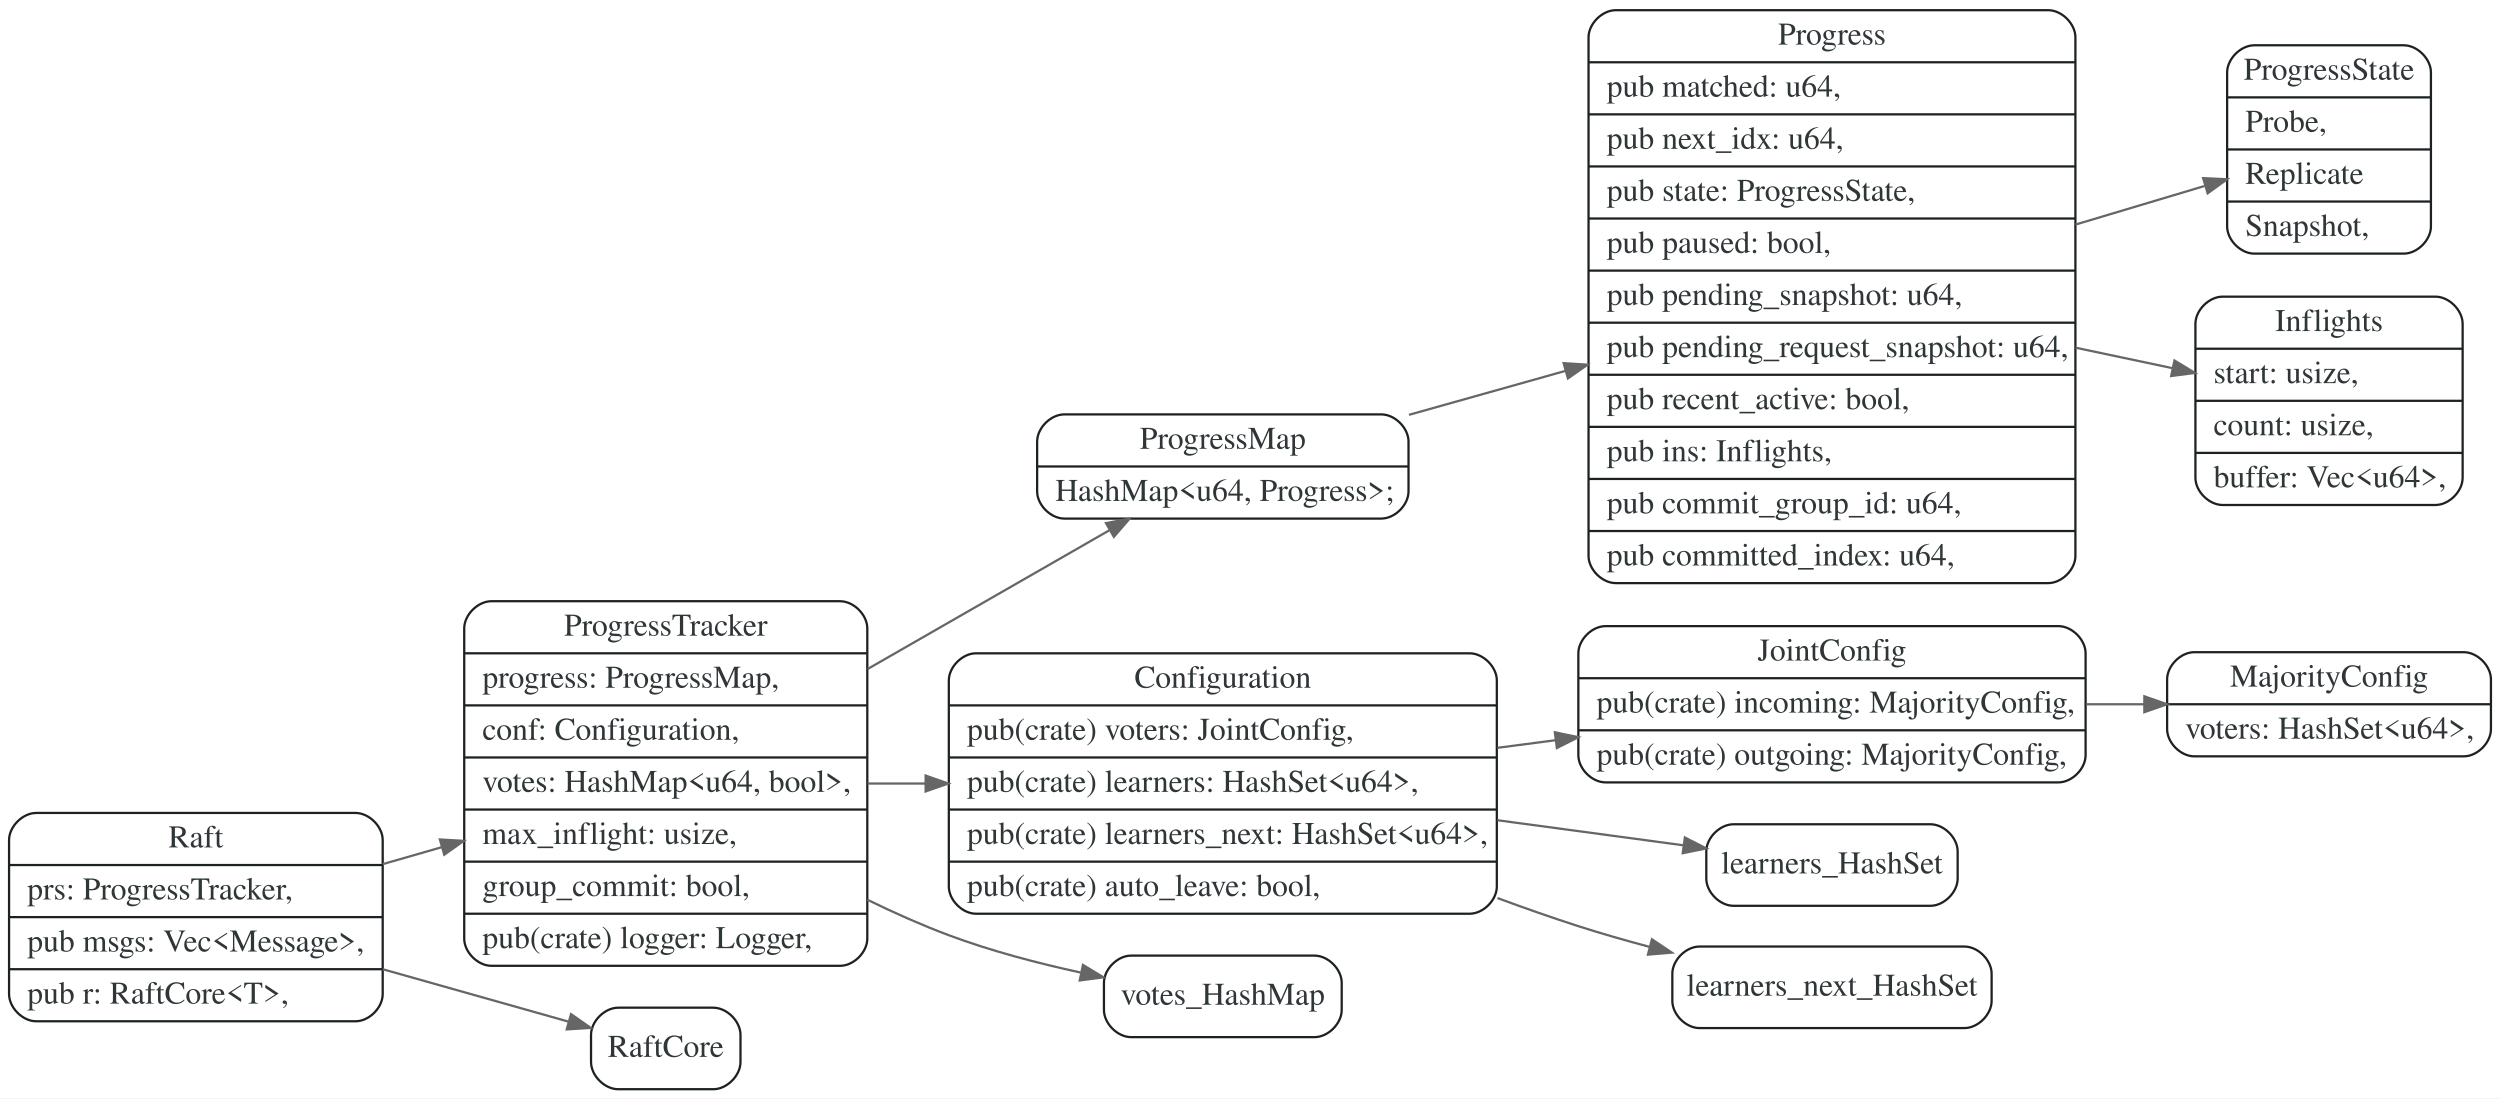
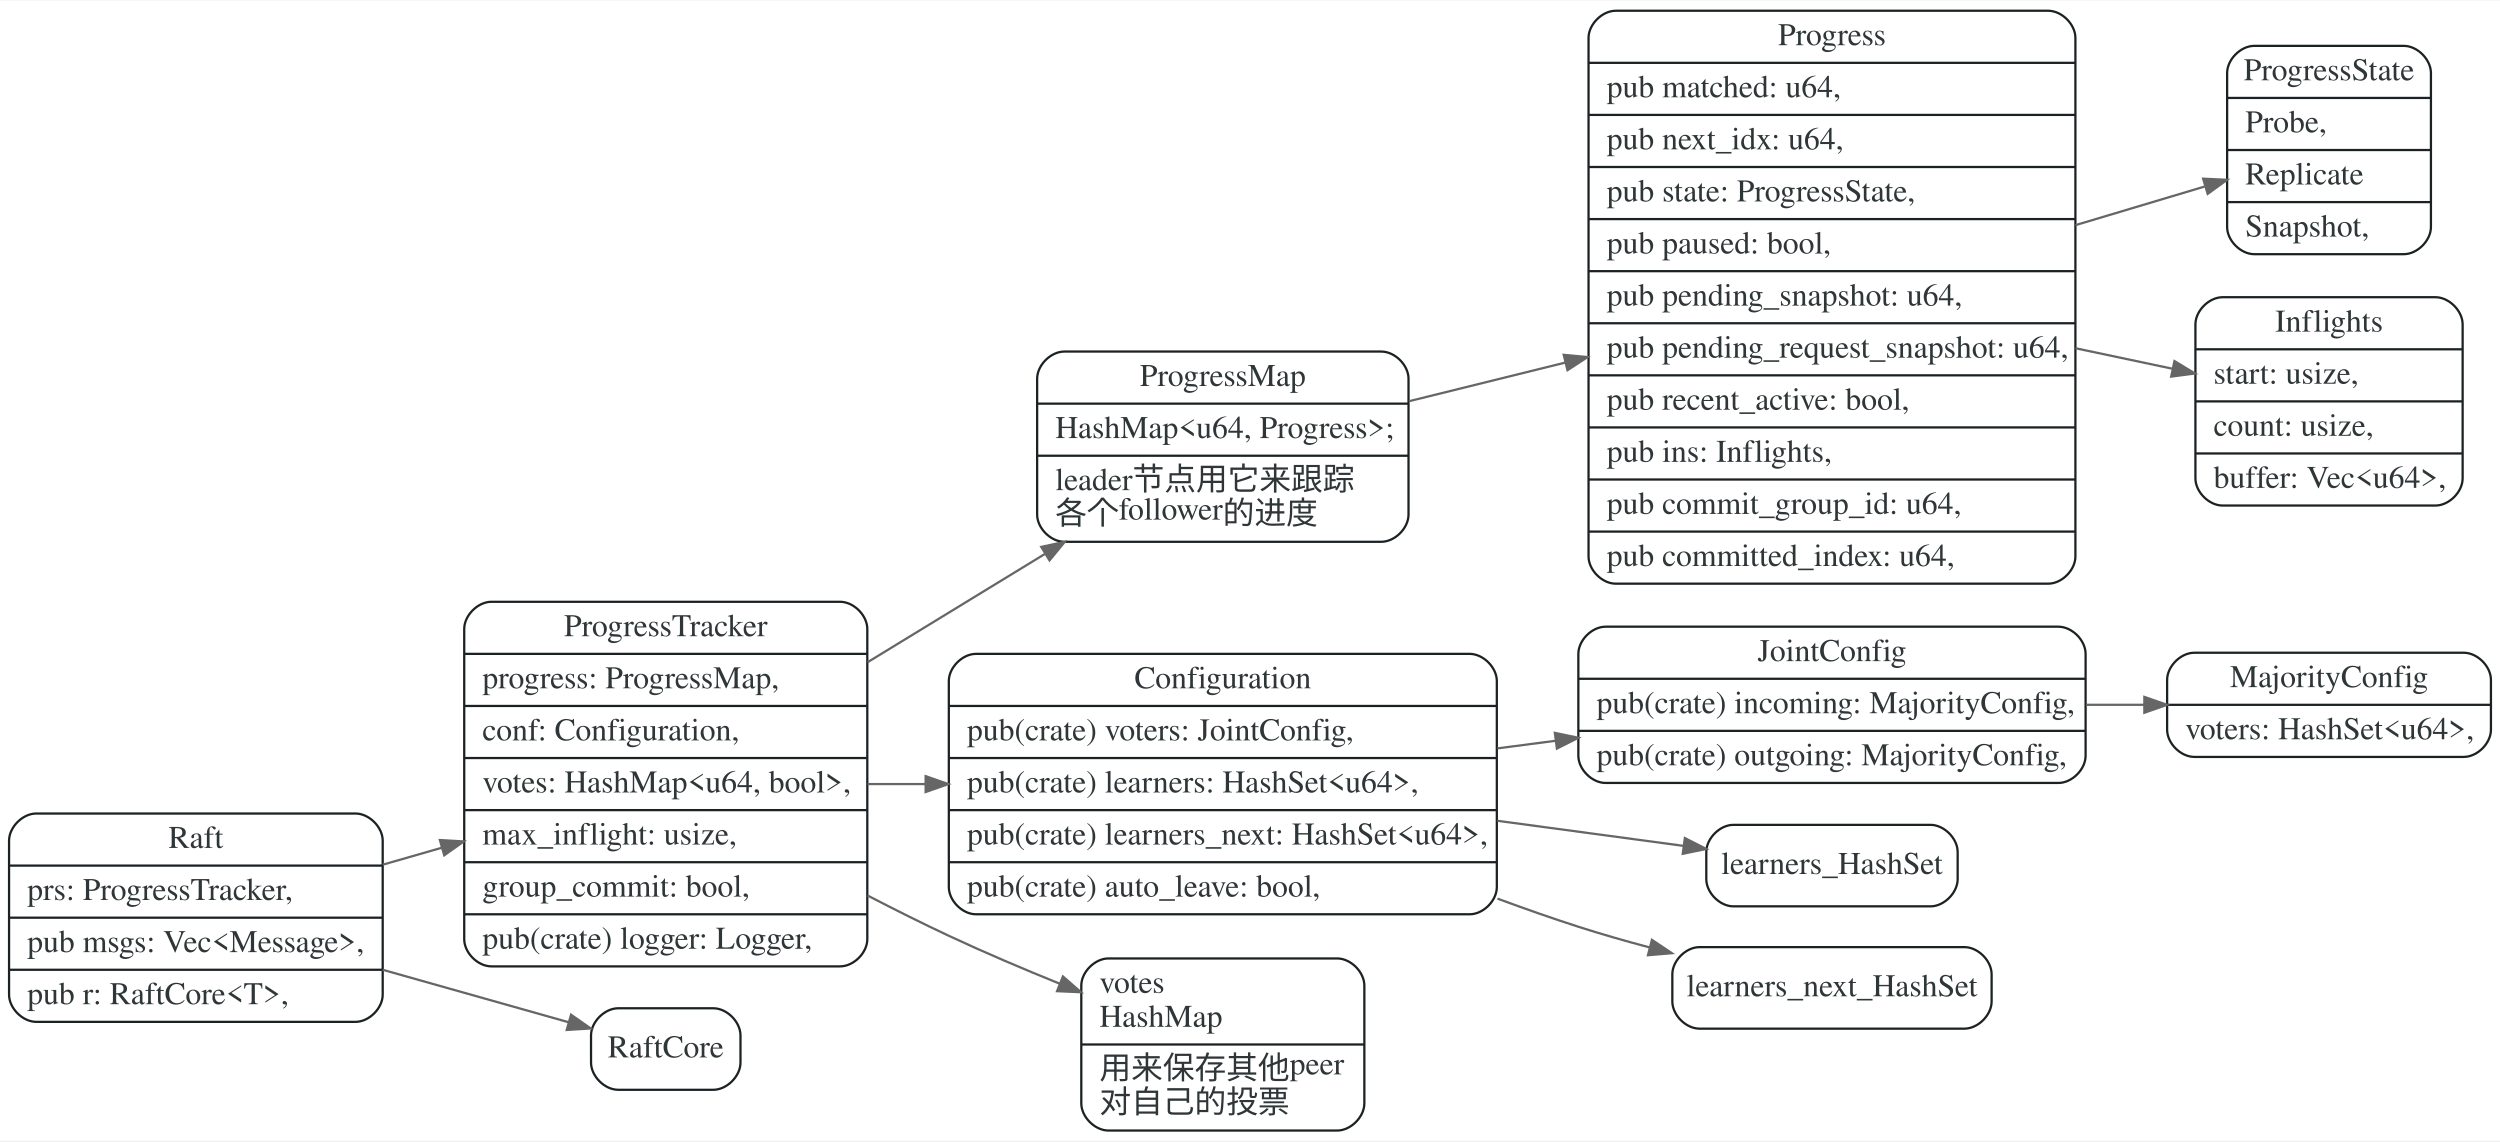
- <svg xmlns="http://www.w3.org/2000/svg" width="1104pt" height="485pt" viewBox="0.00 0.00 1104.00 485.00">
-   <g id="graph0" class="graph" transform="scale(1 1) rotate(0) translate(4 481)">
-     <polygon fill="white" stroke="transparent" points="-4,4 -4,-481 1100,-481 1100,4 -4,4" />
+ <svg xmlns="http://www.w3.org/2000/svg" width="1104pt" height="504pt" viewBox="0.00 0.00 1104.00 503.50">
+   <g id="graph0" class="graph" transform="scale(1 1) rotate(0) translate(4 499.5)">
+     <polygon fill="white" stroke="transparent" points="-4,4 -4,-499.5 1100,-499.5 1100,4 -4,4" />
    <g id="node1" class="node">
-       <path fill="none" stroke="#1c2123" d="M12,-30C12,-30 153,-30 153,-30 159,-30 165,-36 165,-42 165,-42 165,-110 165,-110 165,-116 159,-122 153,-122 153,-122 12,-122 12,-122 6,-122 0,-116 0,-110 0,-110 0,-42 0,-42 0,-36 6,-30 12,-30" />
-       <text text-anchor="middle" x="82.5" y="-106.8" font-family="Times,serif" font-size="14.00" fill="#2f3638">Raft</text>
-       <polyline fill="none" stroke="#1c2123" points="0,-99 165,-99 " />
-       <text text-anchor="start" x="8" y="-83.8" font-family="Times,serif" font-size="14.00" fill="#2f3638">prs: ProgressTracker,</text>
-       <polyline fill="none" stroke="#1c2123" points="0,-76 165,-76 " />
-       <text text-anchor="start" x="8" y="-60.8" font-family="Times,serif" font-size="14.00" fill="#2f3638">pub msgs: Vec&lt;Message&gt;,</text>
-       <polyline fill="none" stroke="#1c2123" points="0,-53 165,-53 " />
-       <text text-anchor="start" x="8" y="-37.8" font-family="Times,serif" font-size="14.00" fill="#2f3638">pub r: RaftCore&lt;T&gt;,</text>
+       <path fill="none" stroke="#1c2123" d="M12,-48.5C12,-48.5 153,-48.5 153,-48.5 159,-48.5 165,-54.5 165,-60.5 165,-60.5 165,-128.5 165,-128.5 165,-134.5 159,-140.5 153,-140.5 153,-140.5 12,-140.5 12,-140.5 6,-140.5 0,-134.5 0,-128.5 0,-128.5 0,-60.5 0,-60.5 0,-54.5 6,-48.5 12,-48.5" />
+       <text text-anchor="middle" x="82.5" y="-125.3" font-family="Times,serif" font-size="14.00" fill="#2f3638">Raft</text>
+       <polyline fill="none" stroke="#1c2123" points="0,-117.5 165,-117.5 " />
+       <text text-anchor="start" x="8" y="-102.3" font-family="Times,serif" font-size="14.00" fill="#2f3638">prs: ProgressTracker,</text>
+       <polyline fill="none" stroke="#1c2123" points="0,-94.5 165,-94.5 " />
+       <text text-anchor="start" x="8" y="-79.3" font-family="Times,serif" font-size="14.00" fill="#2f3638">pub msgs: Vec&lt;Message&gt;,</text>
+       <polyline fill="none" stroke="#1c2123" points="0,-71.5 165,-71.5 " />
+       <text text-anchor="start" x="8" y="-56.3" font-family="Times,serif" font-size="14.00" fill="#2f3638">pub r: RaftCore&lt;T&gt;,</text>
    </g>
    <g id="node2" class="node">
-       <path fill="none" stroke="#1c2123" d="M213,-54.5C213,-54.5 367,-54.5 367,-54.5 373,-54.5 379,-60.5 379,-66.5 379,-66.5 379,-203.5 379,-203.5 379,-209.5 373,-215.5 367,-215.5 367,-215.5 213,-215.5 213,-215.5 207,-215.5 201,-209.5 201,-203.5 201,-203.5 201,-66.5 201,-66.5 201,-60.5 207,-54.5 213,-54.5" />
-       <text text-anchor="middle" x="290" y="-200.3" font-family="Times,serif" font-size="14.00" fill="#2f3638">ProgressTracker</text>
-       <polyline fill="none" stroke="#1c2123" points="201,-192.5 379,-192.5 " />
-       <text text-anchor="start" x="209" y="-177.3" font-family="Times,serif" font-size="14.00" fill="#2f3638">progress: ProgressMap,</text>
-       <polyline fill="none" stroke="#1c2123" points="201,-169.5 379,-169.5 " />
-       <text text-anchor="start" x="209" y="-154.3" font-family="Times,serif" font-size="14.00" fill="#2f3638">conf: Configuration,</text>
-       <polyline fill="none" stroke="#1c2123" points="201,-146.5 379,-146.5 " />
-       <text text-anchor="start" x="209" y="-131.3" font-family="Times,serif" font-size="14.00" fill="#2f3638">votes: HashMap&lt;u64, bool&gt;,</text>
-       <polyline fill="none" stroke="#1c2123" points="201,-123.5 379,-123.5 " />
-       <text text-anchor="start" x="209" y="-108.3" font-family="Times,serif" font-size="14.00" fill="#2f3638">max_inflight: usize,</text>
-       <polyline fill="none" stroke="#1c2123" points="201,-100.5 379,-100.5 " />
-       <text text-anchor="start" x="209" y="-85.3" font-family="Times,serif" font-size="14.00" fill="#2f3638">group_commit: bool,</text>
-       <polyline fill="none" stroke="#1c2123" points="201,-77.5 379,-77.5 " />
-       <text text-anchor="start" x="209" y="-62.3" font-family="Times,serif" font-size="14.00" fill="#2f3638">pub(crate) logger: Logger,</text>
+       <path fill="none" stroke="#1c2123" d="M213,-73C213,-73 367,-73 367,-73 373,-73 379,-79 379,-85 379,-85 379,-222 379,-222 379,-228 373,-234 367,-234 367,-234 213,-234 213,-234 207,-234 201,-228 201,-222 201,-222 201,-85 201,-85 201,-79 207,-73 213,-73" />
+       <text text-anchor="middle" x="290" y="-218.8" font-family="Times,serif" font-size="14.00" fill="#2f3638">ProgressTracker</text>
+       <polyline fill="none" stroke="#1c2123" points="201,-211 379,-211 " />
+       <text text-anchor="start" x="209" y="-195.8" font-family="Times,serif" font-size="14.00" fill="#2f3638">progress: ProgressMap,</text>
+       <polyline fill="none" stroke="#1c2123" points="201,-188 379,-188 " />
+       <text text-anchor="start" x="209" y="-172.8" font-family="Times,serif" font-size="14.00" fill="#2f3638">conf: Configuration,</text>
+       <polyline fill="none" stroke="#1c2123" points="201,-165 379,-165 " />
+       <text text-anchor="start" x="209" y="-149.8" font-family="Times,serif" font-size="14.00" fill="#2f3638">votes: HashMap&lt;u64, bool&gt;,</text>
+       <polyline fill="none" stroke="#1c2123" points="201,-142 379,-142 " />
+       <text text-anchor="start" x="209" y="-126.8" font-family="Times,serif" font-size="14.00" fill="#2f3638">max_inflight: usize,</text>
+       <polyline fill="none" stroke="#1c2123" points="201,-119 379,-119 " />
+       <text text-anchor="start" x="209" y="-103.8" font-family="Times,serif" font-size="14.00" fill="#2f3638">group_commit: bool,</text>
+       <polyline fill="none" stroke="#1c2123" points="201,-96 379,-96 " />
+       <text text-anchor="start" x="209" y="-80.8" font-family="Times,serif" font-size="14.00" fill="#2f3638">pub(crate) logger: Logger,</text>
    </g>
    <g id="edge1" class="edge">
-       <path fill="none" stroke="#666666" d="M165.01,-99.4C173.56,-101.86 182.32,-104.37 191.03,-106.87" />
-       <polygon fill="#666666" stroke="#666666" points="190.25,-110.29 200.82,-109.68 192.18,-103.56 190.25,-110.29" />
+       <path fill="none" stroke="#666666" d="M165.01,-117.9C173.56,-120.36 182.32,-122.87 191.03,-125.37" />
+       <polygon fill="#666666" stroke="#666666" points="190.25,-128.79 200.82,-128.18 192.18,-122.06 190.25,-128.79" />
    </g>
    <g id="node3" class="node">
-       <path fill="none" stroke="#1c2123" d="M311,-36C311,-36 269,-36 269,-36 263,-36 257,-30 257,-24 257,-24 257,-12 257,-12 257,-6 263,0 269,0 269,0 311,0 311,0 317,0 323,-6 323,-12 323,-12 323,-24 323,-24 323,-30 317,-36 311,-36" />
-       <text text-anchor="middle" x="290" y="-14.3" font-family="Times,serif" font-size="14.00" fill="#2f3638">RaftCore</text>
+       <path fill="none" stroke="#1c2123" d="M311,-54.5C311,-54.5 269,-54.5 269,-54.5 263,-54.5 257,-48.5 257,-42.5 257,-42.5 257,-30.5 257,-30.5 257,-24.5 263,-18.5 269,-18.5 269,-18.5 311,-18.5 311,-18.5 317,-18.5 323,-24.5 323,-30.5 323,-30.5 323,-42.5 323,-42.5 323,-48.5 317,-54.5 311,-54.5" />
+       <text text-anchor="middle" x="290" y="-32.8" font-family="Times,serif" font-size="14.00" fill="#2f3638">RaftCore</text>
    </g>
    <g id="edge2" class="edge">
-       <path fill="none" stroke="#666666" d="M165.01,-52.99C193.16,-45.05 223.52,-36.48 247.15,-29.81" />
-       <polygon fill="#666666" stroke="#666666" points="248.17,-33.16 256.85,-27.08 246.27,-26.42 248.17,-33.16" />
+       <path fill="none" stroke="#666666" d="M165.01,-71.49C193.16,-63.55 223.52,-54.98 247.15,-48.31" />
+       <polygon fill="#666666" stroke="#666666" points="248.17,-51.66 256.85,-45.58 246.27,-44.92 248.17,-51.66" />
    </g>
    <g id="node4" class="node">
-       <path fill="none" stroke="#1c2123" d="M466,-252C466,-252 606,-252 606,-252 612,-252 618,-258 618,-264 618,-264 618,-286 618,-286 618,-292 612,-298 606,-298 606,-298 466,-298 466,-298 460,-298 454,-292 454,-286 454,-286 454,-264 454,-264 454,-258 460,-252 466,-252" />
-       <text text-anchor="middle" x="536" y="-282.8" font-family="Times,serif" font-size="14.00" fill="#2f3638">ProgressMap</text>
-       <polyline fill="none" stroke="#1c2123" points="454,-275 618,-275 " />
-       <text text-anchor="start" x="462" y="-259.8" font-family="Times,serif" font-size="14.00" fill="#2f3638">HashMap&lt;u64, Progress&gt;;</text>
+       <path fill="none" stroke="#1c2123" d="M466,-260.5C466,-260.5 606,-260.5 606,-260.5 612,-260.5 618,-266.5 618,-272.5 618,-272.5 618,-332.5 618,-332.5 618,-338.5 612,-344.5 606,-344.5 606,-344.5 466,-344.5 466,-344.5 460,-344.5 454,-338.5 454,-332.5 454,-332.5 454,-272.5 454,-272.5 454,-266.5 460,-260.5 466,-260.5" />
+       <text text-anchor="middle" x="536" y="-329.3" font-family="Times,serif" font-size="14.00" fill="#2f3638">ProgressMap</text>
+       <polyline fill="none" stroke="#1c2123" points="454,-321.5 618,-321.5 " />
+       <text text-anchor="start" x="462" y="-306.3" font-family="Times,serif" font-size="14.00" fill="#2f3638">HashMap&lt;u64, Progress&gt;;</text>
+       <polyline fill="none" stroke="#1c2123" points="454,-298.5 618,-298.5 " />
+       <text text-anchor="start" x="462" y="-283.3" font-family="Times,serif" font-size="14.00" fill="#2f3638">leader节点用它来跟踪</text>
+       <text text-anchor="start" x="462" y="-268.3" font-family="Times,serif" font-size="14.00" fill="#2f3638"> 各个follower的进度</text>
    </g>
    <g id="edge3" class="edge">
-       <path fill="none" stroke="#666666" d="M379.09,-185.54C415.12,-206.22 455.44,-229.35 486.04,-246.91" />
-       <polygon fill="#666666" stroke="#666666" points="484.4,-250 494.81,-251.94 487.88,-243.93 484.4,-250" />
+       <path fill="none" stroke="#666666" d="M379.09,-207.29C404.73,-222.95 432.55,-239.94 457.49,-255.17" />
+       <polygon fill="#666666" stroke="#666666" points="455.82,-258.25 466.18,-260.47 459.47,-252.28 455.82,-258.25" />
    </g>
    <g id="node5" class="node">
-       <path fill="none" stroke="#1c2123" d="M427,-77.5C427,-77.5 645,-77.5 645,-77.5 651,-77.5 657,-83.5 657,-89.5 657,-89.5 657,-180.5 657,-180.5 657,-186.5 651,-192.5 645,-192.5 645,-192.5 427,-192.5 427,-192.5 421,-192.5 415,-186.5 415,-180.5 415,-180.5 415,-89.5 415,-89.5 415,-83.5 421,-77.5 427,-77.5" />
-       <text text-anchor="middle" x="536" y="-177.3" font-family="Times,serif" font-size="14.00" fill="#2f3638">Configuration</text>
-       <polyline fill="none" stroke="#1c2123" points="415,-169.5 657,-169.5 " />
-       <text text-anchor="start" x="423" y="-154.3" font-family="Times,serif" font-size="14.00" fill="#2f3638">pub(crate) voters: JointConfig,</text>
-       <polyline fill="none" stroke="#1c2123" points="415,-146.5 657,-146.5 " />
-       <text text-anchor="start" x="423" y="-131.3" font-family="Times,serif" font-size="14.00" fill="#2f3638">pub(crate) learners: HashSet&lt;u64&gt;,</text>
-       <polyline fill="none" stroke="#1c2123" points="415,-123.5 657,-123.5 " />
-       <text text-anchor="start" x="423" y="-108.3" font-family="Times,serif" font-size="14.00" fill="#2f3638">pub(crate) learners_next: HashSet&lt;u64&gt;,</text>
-       <polyline fill="none" stroke="#1c2123" points="415,-100.5 657,-100.5 " />
-       <text text-anchor="start" x="423" y="-85.3" font-family="Times,serif" font-size="14.00" fill="#2f3638">pub(crate) auto_leave: bool,</text>
+       <path fill="none" stroke="#1c2123" d="M427,-96C427,-96 645,-96 645,-96 651,-96 657,-102 657,-108 657,-108 657,-199 657,-199 657,-205 651,-211 645,-211 645,-211 427,-211 427,-211 421,-211 415,-205 415,-199 415,-199 415,-108 415,-108 415,-102 421,-96 427,-96" />
+       <text text-anchor="middle" x="536" y="-195.8" font-family="Times,serif" font-size="14.00" fill="#2f3638">Configuration</text>
+       <polyline fill="none" stroke="#1c2123" points="415,-188 657,-188 " />
+       <text text-anchor="start" x="423" y="-172.8" font-family="Times,serif" font-size="14.00" fill="#2f3638">pub(crate) voters: JointConfig,</text>
+       <polyline fill="none" stroke="#1c2123" points="415,-165 657,-165 " />
+       <text text-anchor="start" x="423" y="-149.8" font-family="Times,serif" font-size="14.00" fill="#2f3638">pub(crate) learners: HashSet&lt;u64&gt;,</text>
+       <polyline fill="none" stroke="#1c2123" points="415,-142 657,-142 " />
+       <text text-anchor="start" x="423" y="-126.8" font-family="Times,serif" font-size="14.00" fill="#2f3638">pub(crate) learners_next: HashSet&lt;u64&gt;,</text>
+       <polyline fill="none" stroke="#1c2123" points="415,-119 657,-119 " />
+       <text text-anchor="start" x="423" y="-103.8" font-family="Times,serif" font-size="14.00" fill="#2f3638">pub(crate) auto_leave: bool,</text>
    </g>
    <g id="edge4" class="edge">
-       <path fill="none" stroke="#666666" d="M379.09,-135C387.43,-135 396,-135 404.62,-135" />
-       <polygon fill="#666666" stroke="#666666" points="404.76,-138.5 414.76,-135 404.76,-131.5 404.76,-138.5" />
+       <path fill="none" stroke="#666666" d="M379.09,-153.5C387.43,-153.5 396,-153.5 404.62,-153.5" />
+       <polygon fill="#666666" stroke="#666666" points="404.76,-157 414.76,-153.5 404.76,-150 404.76,-157" />
    </g>
    <g id="node6" class="node">
-       <path fill="none" stroke="#1c2123" d="M576.5,-59C576.5,-59 495.5,-59 495.5,-59 489.5,-59 483.5,-53 483.5,-47 483.5,-47 483.5,-35 483.5,-35 483.5,-29 489.5,-23 495.5,-23 495.5,-23 576.5,-23 576.5,-23 582.5,-23 588.5,-29 588.5,-35 588.5,-35 588.5,-47 588.5,-47 588.5,-53 582.5,-59 576.5,-59" />
-       <text text-anchor="middle" x="536" y="-37.3" font-family="Times,serif" font-size="14.00" fill="#2f3638">votes_HashMap</text>
+       <path fill="none" stroke="#1c2123" d="M485.5,-0.5C485.5,-0.5 586.5,-0.5 586.5,-0.5 592.5,-0.5 598.5,-6.5 598.5,-12.5 598.5,-12.5 598.5,-64.5 598.5,-64.5 598.5,-70.5 592.5,-76.5 586.5,-76.5 586.5,-76.5 485.5,-76.5 485.5,-76.5 479.5,-76.5 473.5,-70.5 473.5,-64.5 473.5,-64.5 473.5,-12.5 473.5,-12.5 473.5,-6.5 479.5,-0.5 485.5,-0.5" />
+       <text text-anchor="start" x="481.5" y="-61.3" font-family="Times,serif" font-size="14.00" fill="#2f3638">votes</text>
+       <text text-anchor="start" x="481.5" y="-46.3" font-family="Times,serif" font-size="14.00" fill="#2f3638"> HashMap</text>
+       <polyline fill="none" stroke="#1c2123" points="473.5,-38.5 598.5,-38.5 " />
+       <text text-anchor="start" x="481.5" y="-23.3" font-family="Times,serif" font-size="14.00" fill="#2f3638">用来保存其他peer</text>
+       <text text-anchor="start" x="481.5" y="-8.3" font-family="Times,serif" font-size="14.00" fill="#2f3638"> 对自己的投票</text>
    </g>
    <g id="edge5" class="edge">
-       <path fill="none" stroke="#666666" d="M379.03,-83.67C390.89,-77.88 403.08,-72.46 415,-68 433.48,-61.08 454.25,-55.64 473.25,-51.51" />
-       <polygon fill="#666666" stroke="#666666" points="474.23,-54.88 483.3,-49.41 472.8,-48.03 474.23,-54.88" />
+       <path fill="none" stroke="#666666" d="M379.1,-104.3C391.06,-98.09 403.26,-92 415,-86.5 430.63,-79.18 447.7,-71.93 463.93,-65.36" />
+       <polygon fill="#666666" stroke="#666666" points="465.39,-68.55 473.37,-61.58 462.79,-62.05 465.39,-68.55" />
    </g>
    <g id="node7" class="node">
-       <path fill="none" stroke="#1c2123" d="M709.5,-223.5C709.5,-223.5 900.5,-223.5 900.5,-223.5 906.5,-223.5 912.5,-229.5 912.5,-235.5 912.5,-235.5 912.5,-464.5 912.5,-464.5 912.5,-470.5 906.5,-476.5 900.5,-476.5 900.5,-476.5 709.5,-476.5 709.5,-476.5 703.5,-476.5 697.5,-470.5 697.5,-464.5 697.5,-464.5 697.5,-235.5 697.5,-235.5 697.5,-229.5 703.5,-223.5 709.5,-223.5" />
-       <text text-anchor="middle" x="805" y="-461.3" font-family="Times,serif" font-size="14.00" fill="#2f3638">Progress</text>
-       <polyline fill="none" stroke="#1c2123" points="697.5,-453.5 912.5,-453.5 " />
-       <text text-anchor="start" x="705.5" y="-438.3" font-family="Times,serif" font-size="14.00" fill="#2f3638">pub matched: u64,</text>
-       <polyline fill="none" stroke="#1c2123" points="697.5,-430.5 912.5,-430.5 " />
-       <text text-anchor="start" x="705.5" y="-415.3" font-family="Times,serif" font-size="14.00" fill="#2f3638">pub next_idx: u64,</text>
-       <polyline fill="none" stroke="#1c2123" points="697.5,-407.5 912.5,-407.5 " />
-       <text text-anchor="start" x="705.5" y="-392.3" font-family="Times,serif" font-size="14.00" fill="#2f3638">pub state: ProgressState,</text>
-       <polyline fill="none" stroke="#1c2123" points="697.5,-384.5 912.5,-384.5 " />
-       <text text-anchor="start" x="705.5" y="-369.3" font-family="Times,serif" font-size="14.00" fill="#2f3638">pub paused: bool,</text>
-       <polyline fill="none" stroke="#1c2123" points="697.5,-361.5 912.5,-361.5 " />
-       <text text-anchor="start" x="705.5" y="-346.3" font-family="Times,serif" font-size="14.00" fill="#2f3638">pub pending_snapshot: u64,</text>
-       <polyline fill="none" stroke="#1c2123" points="697.5,-338.5 912.5,-338.5 " />
-       <text text-anchor="start" x="705.5" y="-323.3" font-family="Times,serif" font-size="14.00" fill="#2f3638">pub pending_request_snapshot: u64,</text>
-       <polyline fill="none" stroke="#1c2123" points="697.5,-315.5 912.5,-315.5 " />
-       <text text-anchor="start" x="705.5" y="-300.3" font-family="Times,serif" font-size="14.00" fill="#2f3638">pub recent_active: bool,</text>
-       <polyline fill="none" stroke="#1c2123" points="697.5,-292.5 912.5,-292.5 " />
-       <text text-anchor="start" x="705.5" y="-277.3" font-family="Times,serif" font-size="14.00" fill="#2f3638">pub ins: Inflights,</text>
-       <polyline fill="none" stroke="#1c2123" points="697.5,-269.5 912.5,-269.5 " />
-       <text text-anchor="start" x="705.5" y="-254.3" font-family="Times,serif" font-size="14.00" fill="#2f3638">pub commit_group_id: u64,</text>
-       <polyline fill="none" stroke="#1c2123" points="697.5,-246.5 912.5,-246.5 " />
-       <text text-anchor="start" x="705.5" y="-231.3" font-family="Times,serif" font-size="14.00" fill="#2f3638">pub committed_index: u64,</text>
+       <path fill="none" stroke="#1c2123" d="M709.5,-242C709.5,-242 900.5,-242 900.5,-242 906.5,-242 912.5,-248 912.5,-254 912.5,-254 912.5,-483 912.5,-483 912.5,-489 906.5,-495 900.5,-495 900.5,-495 709.5,-495 709.5,-495 703.5,-495 697.5,-489 697.5,-483 697.5,-483 697.5,-254 697.5,-254 697.5,-248 703.5,-242 709.5,-242" />
+       <text text-anchor="middle" x="805" y="-479.8" font-family="Times,serif" font-size="14.00" fill="#2f3638">Progress</text>
+       <polyline fill="none" stroke="#1c2123" points="697.5,-472 912.5,-472 " />
+       <text text-anchor="start" x="705.5" y="-456.8" font-family="Times,serif" font-size="14.00" fill="#2f3638">pub matched: u64,</text>
+       <polyline fill="none" stroke="#1c2123" points="697.5,-449 912.5,-449 " />
+       <text text-anchor="start" x="705.5" y="-433.8" font-family="Times,serif" font-size="14.00" fill="#2f3638">pub next_idx: u64,</text>
+       <polyline fill="none" stroke="#1c2123" points="697.5,-426 912.5,-426 " />
+       <text text-anchor="start" x="705.5" y="-410.8" font-family="Times,serif" font-size="14.00" fill="#2f3638">pub state: ProgressState,</text>
+       <polyline fill="none" stroke="#1c2123" points="697.5,-403 912.5,-403 " />
+       <text text-anchor="start" x="705.5" y="-387.8" font-family="Times,serif" font-size="14.00" fill="#2f3638">pub paused: bool,</text>
+       <polyline fill="none" stroke="#1c2123" points="697.5,-380 912.5,-380 " />
+       <text text-anchor="start" x="705.5" y="-364.8" font-family="Times,serif" font-size="14.00" fill="#2f3638">pub pending_snapshot: u64,</text>
+       <polyline fill="none" stroke="#1c2123" points="697.5,-357 912.5,-357 " />
+       <text text-anchor="start" x="705.5" y="-341.8" font-family="Times,serif" font-size="14.00" fill="#2f3638">pub pending_request_snapshot: u64,</text>
+       <polyline fill="none" stroke="#1c2123" points="697.5,-334 912.5,-334 " />
+       <text text-anchor="start" x="705.5" y="-318.8" font-family="Times,serif" font-size="14.00" fill="#2f3638">pub recent_active: bool,</text>
+       <polyline fill="none" stroke="#1c2123" points="697.5,-311 912.5,-311 " />
+       <text text-anchor="start" x="705.5" y="-295.8" font-family="Times,serif" font-size="14.00" fill="#2f3638">pub ins: Inflights,</text>
+       <polyline fill="none" stroke="#1c2123" points="697.5,-288 912.5,-288 " />
+       <text text-anchor="start" x="705.5" y="-272.8" font-family="Times,serif" font-size="14.00" fill="#2f3638">pub commit_group_id: u64,</text>
+       <polyline fill="none" stroke="#1c2123" points="697.5,-265 912.5,-265 " />
+       <text text-anchor="start" x="705.5" y="-249.8" font-family="Times,serif" font-size="14.00" fill="#2f3638">pub committed_index: u64,</text>
    </g>
    <g id="edge6" class="edge">
-       <path fill="none" stroke="#666666" d="M618.2,-297.81C639.94,-303.92 663.89,-310.64 687.15,-317.18" />
-       <polygon fill="#666666" stroke="#666666" points="686.5,-320.63 697.07,-319.96 688.39,-313.89 686.5,-320.63" />
+       <path fill="none" stroke="#666666" d="M618.2,-322.57C639.94,-327.95 663.89,-333.87 687.15,-339.62" />
+       <polygon fill="#666666" stroke="#666666" points="686.53,-343.07 697.07,-342.07 688.2,-336.27 686.53,-343.07" />
    </g>
    <g id="node10" class="node">
-       <path fill="none" stroke="#1c2123" d="M705,-135.5C705,-135.5 905,-135.5 905,-135.5 911,-135.5 917,-141.5 917,-147.5 917,-147.5 917,-192.5 917,-192.5 917,-198.5 911,-204.5 905,-204.5 905,-204.5 705,-204.5 705,-204.5 699,-204.5 693,-198.5 693,-192.5 693,-192.5 693,-147.5 693,-147.5 693,-141.5 699,-135.5 705,-135.5" />
-       <text text-anchor="middle" x="805" y="-189.3" font-family="Times,serif" font-size="14.00" fill="#2f3638">JointConfig</text>
-       <polyline fill="none" stroke="#1c2123" points="693,-181.5 917,-181.5 " />
-       <text text-anchor="start" x="701" y="-166.3" font-family="Times,serif" font-size="14.00" fill="#2f3638">pub(crate) incoming: MajorityConfig,</text>
-       <polyline fill="none" stroke="#1c2123" points="693,-158.5 917,-158.5 " />
-       <text text-anchor="start" x="701" y="-143.3" font-family="Times,serif" font-size="14.00" fill="#2f3638">pub(crate) outgoing: MajorityConfig,</text>
+       <path fill="none" stroke="#1c2123" d="M705,-154C705,-154 905,-154 905,-154 911,-154 917,-160 917,-166 917,-166 917,-211 917,-211 917,-217 911,-223 905,-223 905,-223 705,-223 705,-223 699,-223 693,-217 693,-211 693,-211 693,-166 693,-166 693,-160 699,-154 705,-154" />
+       <text text-anchor="middle" x="805" y="-207.8" font-family="Times,serif" font-size="14.00" fill="#2f3638">JointConfig</text>
+       <polyline fill="none" stroke="#1c2123" points="693,-200 917,-200 " />
+       <text text-anchor="start" x="701" y="-184.8" font-family="Times,serif" font-size="14.00" fill="#2f3638">pub(crate) incoming: MajorityConfig,</text>
+       <polyline fill="none" stroke="#1c2123" points="693,-177 917,-177 " />
+       <text text-anchor="start" x="701" y="-161.8" font-family="Times,serif" font-size="14.00" fill="#2f3638">pub(crate) outgoing: MajorityConfig,</text>
    </g>
    <g id="edge9" class="edge">
-       <path fill="none" stroke="#666666" d="M657.22,-150.76C665.78,-151.88 674.41,-153.01 682.97,-154.13" />
-       <polygon fill="#666666" stroke="#666666" points="682.61,-157.62 692.98,-155.45 683.52,-150.68 682.61,-157.62" />
+       <path fill="none" stroke="#666666" d="M657.22,-169.26C665.78,-170.38 674.41,-171.51 682.97,-172.63" />
+       <polygon fill="#666666" stroke="#666666" points="682.61,-176.12 692.98,-173.95 683.52,-169.18 682.61,-176.12" />
    </g>
    <g id="node11" class="node">
-       <path fill="none" stroke="#1c2123" d="M848.5,-117C848.5,-117 761.5,-117 761.5,-117 755.5,-117 749.5,-111 749.5,-105 749.5,-105 749.5,-93 749.5,-93 749.5,-87 755.5,-81 761.5,-81 761.5,-81 848.5,-81 848.5,-81 854.5,-81 860.5,-87 860.5,-93 860.5,-93 860.5,-105 860.5,-105 860.5,-111 854.5,-117 848.5,-117" />
-       <text text-anchor="middle" x="805" y="-95.3" font-family="Times,serif" font-size="14.00" fill="#2f3638">learners_HashSet</text>
+       <path fill="none" stroke="#1c2123" d="M848.5,-135.5C848.5,-135.5 761.5,-135.5 761.5,-135.5 755.5,-135.5 749.5,-129.5 749.5,-123.5 749.5,-123.5 749.5,-111.5 749.5,-111.5 749.5,-105.5 755.5,-99.5 761.5,-99.5 761.5,-99.5 848.5,-99.5 848.5,-99.5 854.5,-99.5 860.5,-105.5 860.5,-111.5 860.5,-111.5 860.5,-123.5 860.5,-123.5 860.5,-129.5 854.5,-135.5 848.5,-135.5" />
+       <text text-anchor="middle" x="805" y="-113.8" font-family="Times,serif" font-size="14.00" fill="#2f3638">learners_HashSet</text>
    </g>
    <g id="edge10" class="edge">
-       <path fill="none" stroke="#666666" d="M657.22,-118.79C685.57,-114.97 714.72,-111.04 739.5,-107.7" />
-       <polygon fill="#666666" stroke="#666666" points="740.03,-111.16 749.48,-106.35 739.1,-104.22 740.03,-111.16" />
+       <path fill="none" stroke="#666666" d="M657.22,-137.29C685.57,-133.47 714.72,-129.54 739.5,-126.2" />
+       <polygon fill="#666666" stroke="#666666" points="740.03,-129.66 749.48,-124.85 739.1,-122.72 740.03,-129.66" />
    </g>
    <g id="node12" class="node">
-       <path fill="none" stroke="#1c2123" d="M863.5,-63C863.5,-63 746.5,-63 746.5,-63 740.5,-63 734.5,-57 734.5,-51 734.5,-51 734.5,-39 734.5,-39 734.5,-33 740.5,-27 746.5,-27 746.5,-27 863.5,-27 863.5,-27 869.5,-27 875.5,-33 875.5,-39 875.5,-39 875.5,-51 875.5,-51 875.5,-57 869.5,-63 863.5,-63" />
-       <text text-anchor="middle" x="805" y="-41.3" font-family="Times,serif" font-size="14.00" fill="#2f3638">learners_next_HashSet</text>
+       <path fill="none" stroke="#1c2123" d="M863.5,-81.5C863.5,-81.5 746.5,-81.5 746.5,-81.5 740.5,-81.5 734.5,-75.5 734.5,-69.5 734.5,-69.5 734.5,-57.5 734.5,-57.5 734.5,-51.5 740.5,-45.5 746.5,-45.5 746.5,-45.5 863.5,-45.5 863.5,-45.5 869.5,-45.5 875.5,-51.5 875.5,-57.5 875.5,-57.5 875.5,-69.5 875.5,-69.5 875.5,-75.5 869.5,-81.5 863.5,-81.5" />
+       <text text-anchor="middle" x="805" y="-59.8" font-family="Times,serif" font-size="14.00" fill="#2f3638">learners_next_HashSet</text>
    </g>
    <g id="edge11" class="edge">
-       <path fill="none" stroke="#666666" d="M657.3,-84.41C669.28,-79.98 681.32,-75.76 693,-72 703.12,-68.75 713.87,-65.67 724.53,-62.84" />
-       <polygon fill="#666666" stroke="#666666" points="725.49,-66.21 734.29,-60.32 723.73,-59.43 725.49,-66.21" />
+       <path fill="none" stroke="#666666" d="M657.3,-102.91C669.28,-98.48 681.32,-94.26 693,-90.5 703.12,-87.25 713.87,-84.17 724.53,-81.34" />
+       <polygon fill="#666666" stroke="#666666" points="725.49,-84.71 734.29,-78.82 723.73,-77.93 725.49,-84.71" />
    </g>
    <g id="node8" class="node">
-       <path fill="none" stroke="#1c2123" d="M991.5,-369C991.5,-369 1057.5,-369 1057.5,-369 1063.5,-369 1069.5,-375 1069.5,-381 1069.5,-381 1069.5,-449 1069.5,-449 1069.5,-455 1063.5,-461 1057.5,-461 1057.5,-461 991.5,-461 991.5,-461 985.5,-461 979.5,-455 979.5,-449 979.5,-449 979.5,-381 979.5,-381 979.5,-375 985.5,-369 991.5,-369" />
-       <text text-anchor="middle" x="1024.5" y="-445.8" font-family="Times,serif" font-size="14.00" fill="#2f3638">ProgressState</text>
-       <polyline fill="none" stroke="#1c2123" points="979.5,-438 1069.5,-438 " />
-       <text text-anchor="start" x="987.5" y="-422.8" font-family="Times,serif" font-size="14.00" fill="#2f3638">Probe,</text>
-       <polyline fill="none" stroke="#1c2123" points="979.5,-415 1069.5,-415 " />
-       <text text-anchor="start" x="987.5" y="-399.8" font-family="Times,serif" font-size="14.00" fill="#2f3638">Replicate</text>
-       <polyline fill="none" stroke="#1c2123" points="979.5,-392 1069.5,-392 " />
-       <text text-anchor="start" x="987.5" y="-376.8" font-family="Times,serif" font-size="14.00" fill="#2f3638">Snapshot,</text>
+       <path fill="none" stroke="#1c2123" d="M991.5,-387.5C991.5,-387.5 1057.5,-387.5 1057.5,-387.5 1063.5,-387.5 1069.5,-393.5 1069.5,-399.5 1069.5,-399.5 1069.5,-467.5 1069.5,-467.5 1069.5,-473.5 1063.5,-479.5 1057.5,-479.5 1057.5,-479.5 991.5,-479.5 991.5,-479.5 985.5,-479.5 979.5,-473.5 979.5,-467.5 979.5,-467.5 979.5,-399.5 979.5,-399.5 979.5,-393.5 985.5,-387.5 991.5,-387.5" />
+       <text text-anchor="middle" x="1024.5" y="-464.3" font-family="Times,serif" font-size="14.00" fill="#2f3638">ProgressState</text>
+       <polyline fill="none" stroke="#1c2123" points="979.5,-456.5 1069.5,-456.5 " />
+       <text text-anchor="start" x="987.5" y="-441.3" font-family="Times,serif" font-size="14.00" fill="#2f3638">Probe,</text>
+       <polyline fill="none" stroke="#1c2123" points="979.5,-433.5 1069.5,-433.5 " />
+       <text text-anchor="start" x="987.5" y="-418.3" font-family="Times,serif" font-size="14.00" fill="#2f3638">Replicate</text>
+       <polyline fill="none" stroke="#1c2123" points="979.5,-410.5 1069.5,-410.5 " />
+       <text text-anchor="start" x="987.5" y="-395.3" font-family="Times,serif" font-size="14.00" fill="#2f3638">Snapshot,</text>
    </g>
    <g id="edge7" class="edge">
-       <path fill="none" stroke="#666666" d="M912.52,-381.83C932.31,-387.75 952.21,-393.69 969.57,-398.88" />
-       <polygon fill="#666666" stroke="#666666" points="968.9,-402.34 979.49,-401.85 970.91,-395.63 968.9,-402.34" />
+       <path fill="none" stroke="#666666" d="M912.52,-400.33C932.31,-406.25 952.21,-412.19 969.57,-417.38" />
+       <polygon fill="#666666" stroke="#666666" points="968.9,-420.84 979.49,-420.35 970.91,-414.13 968.9,-420.84" />
    </g>
    <g id="node9" class="node">
-       <path fill="none" stroke="#1c2123" d="M977.5,-258C977.5,-258 1071.5,-258 1071.5,-258 1077.5,-258 1083.5,-264 1083.5,-270 1083.5,-270 1083.5,-338 1083.5,-338 1083.5,-344 1077.5,-350 1071.5,-350 1071.5,-350 977.5,-350 977.5,-350 971.5,-350 965.5,-344 965.5,-338 965.5,-338 965.5,-270 965.5,-270 965.5,-264 971.5,-258 977.5,-258" />
-       <text text-anchor="middle" x="1024.5" y="-334.8" font-family="Times,serif" font-size="14.00" fill="#2f3638">Inflights</text>
-       <polyline fill="none" stroke="#1c2123" points="965.5,-327 1083.5,-327 " />
-       <text text-anchor="start" x="973.5" y="-311.8" font-family="Times,serif" font-size="14.00" fill="#2f3638">start: usize,</text>
-       <polyline fill="none" stroke="#1c2123" points="965.5,-304 1083.5,-304 " />
-       <text text-anchor="start" x="973.5" y="-288.8" font-family="Times,serif" font-size="14.00" fill="#2f3638">count: usize,</text>
-       <polyline fill="none" stroke="#1c2123" points="965.5,-281 1083.5,-281 " />
-       <text text-anchor="start" x="973.5" y="-265.8" font-family="Times,serif" font-size="14.00" fill="#2f3638">buffer: Vec&lt;u64&gt;,</text>
+       <path fill="none" stroke="#1c2123" d="M977.5,-276.5C977.5,-276.5 1071.5,-276.5 1071.5,-276.5 1077.5,-276.5 1083.5,-282.5 1083.5,-288.5 1083.5,-288.5 1083.5,-356.5 1083.5,-356.5 1083.5,-362.5 1077.5,-368.5 1071.5,-368.5 1071.5,-368.5 977.5,-368.5 977.5,-368.5 971.5,-368.5 965.5,-362.5 965.5,-356.5 965.5,-356.5 965.5,-288.5 965.5,-288.5 965.5,-282.5 971.5,-276.5 977.5,-276.5" />
+       <text text-anchor="middle" x="1024.5" y="-353.3" font-family="Times,serif" font-size="14.00" fill="#2f3638">Inflights</text>
+       <polyline fill="none" stroke="#1c2123" points="965.5,-345.5 1083.5,-345.5 " />
+       <text text-anchor="start" x="973.5" y="-330.3" font-family="Times,serif" font-size="14.00" fill="#2f3638">start: usize,</text>
+       <polyline fill="none" stroke="#1c2123" points="965.5,-322.5 1083.5,-322.5 " />
+       <text text-anchor="start" x="973.5" y="-307.3" font-family="Times,serif" font-size="14.00" fill="#2f3638">count: usize,</text>
+       <polyline fill="none" stroke="#1c2123" points="965.5,-299.5 1083.5,-299.5 " />
+       <text text-anchor="start" x="973.5" y="-284.3" font-family="Times,serif" font-size="14.00" fill="#2f3638">buffer: Vec&lt;u64&gt;,</text>
    </g>
    <g id="edge8" class="edge">
-       <path fill="none" stroke="#666666" d="M912.52,-327.47C927.02,-324.41 941.56,-321.33 955.13,-318.46" />
-       <polygon fill="#666666" stroke="#666666" points="956.24,-321.8 965.3,-316.31 954.79,-314.95 956.24,-321.8" />
+       <path fill="none" stroke="#666666" d="M912.52,-345.97C927.02,-342.91 941.56,-339.83 955.13,-336.96" />
+       <polygon fill="#666666" stroke="#666666" points="956.24,-340.3 965.3,-334.81 954.79,-333.45 956.24,-340.3" />
    </g>
    <g id="node13" class="node">
-       <path fill="none" stroke="#1c2123" d="M965,-147C965,-147 1084,-147 1084,-147 1090,-147 1096,-153 1096,-159 1096,-159 1096,-181 1096,-181 1096,-187 1090,-193 1084,-193 1084,-193 965,-193 965,-193 959,-193 953,-187 953,-181 953,-181 953,-159 953,-159 953,-153 959,-147 965,-147" />
-       <text text-anchor="middle" x="1024.5" y="-177.8" font-family="Times,serif" font-size="14.00" fill="#2f3638">MajorityConfig</text>
-       <polyline fill="none" stroke="#1c2123" points="953,-170 1096,-170 " />
-       <text text-anchor="start" x="961" y="-154.8" font-family="Times,serif" font-size="14.00" fill="#2f3638">voters: HashSet&lt;u64&gt;,</text>
+       <path fill="none" stroke="#1c2123" d="M965,-165.5C965,-165.5 1084,-165.5 1084,-165.5 1090,-165.5 1096,-171.5 1096,-177.5 1096,-177.5 1096,-199.5 1096,-199.5 1096,-205.5 1090,-211.5 1084,-211.5 1084,-211.5 965,-211.5 965,-211.5 959,-211.5 953,-205.5 953,-199.5 953,-199.5 953,-177.5 953,-177.5 953,-171.5 959,-165.5 965,-165.5" />
+       <text text-anchor="middle" x="1024.5" y="-196.3" font-family="Times,serif" font-size="14.00" fill="#2f3638">MajorityConfig</text>
+       <polyline fill="none" stroke="#1c2123" points="953,-188.5 1096,-188.5 " />
+       <text text-anchor="start" x="961" y="-173.3" font-family="Times,serif" font-size="14.00" fill="#2f3638">voters: HashSet&lt;u64&gt;,</text>
    </g>
    <g id="edge12" class="edge">
-       <path fill="none" stroke="#666666" d="M917.3,-170C925.92,-170 934.52,-170 942.88,-170" />
-       <polygon fill="#666666" stroke="#666666" points="942.94,-173.5 952.94,-170 942.94,-166.5 942.94,-173.5" />
+       <path fill="none" stroke="#666666" d="M917.3,-188.5C925.92,-188.5 934.52,-188.5 942.88,-188.5" />
+       <polygon fill="#666666" stroke="#666666" points="942.94,-192 952.94,-188.5 942.94,-185 942.94,-192" />
    </g>
  </g>
</svg>
